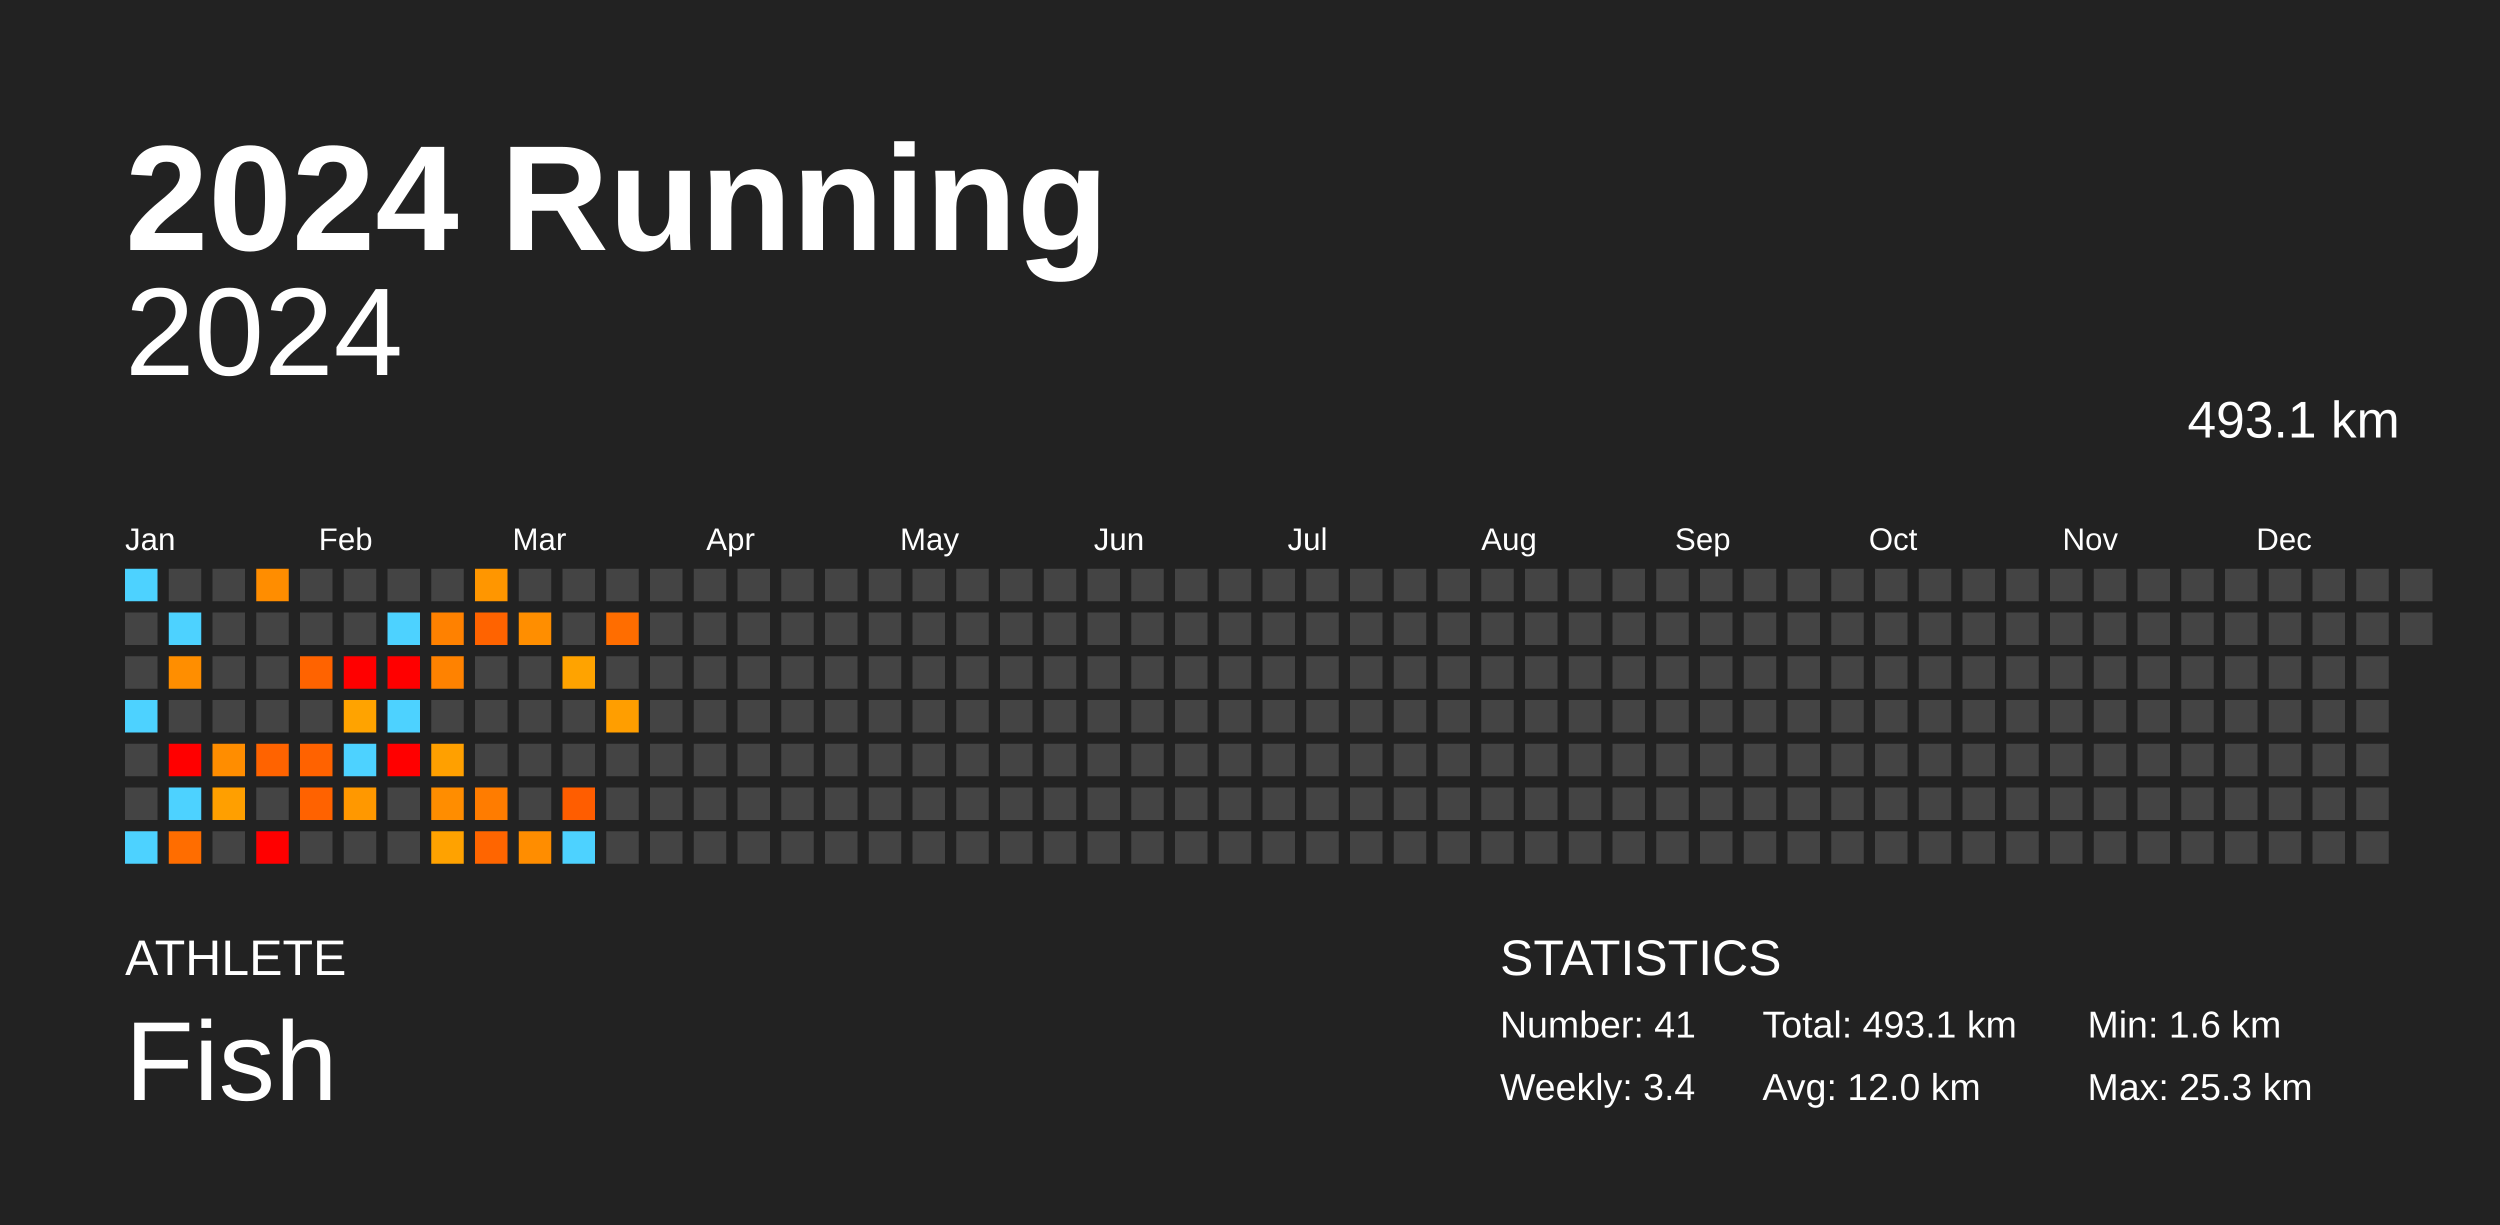
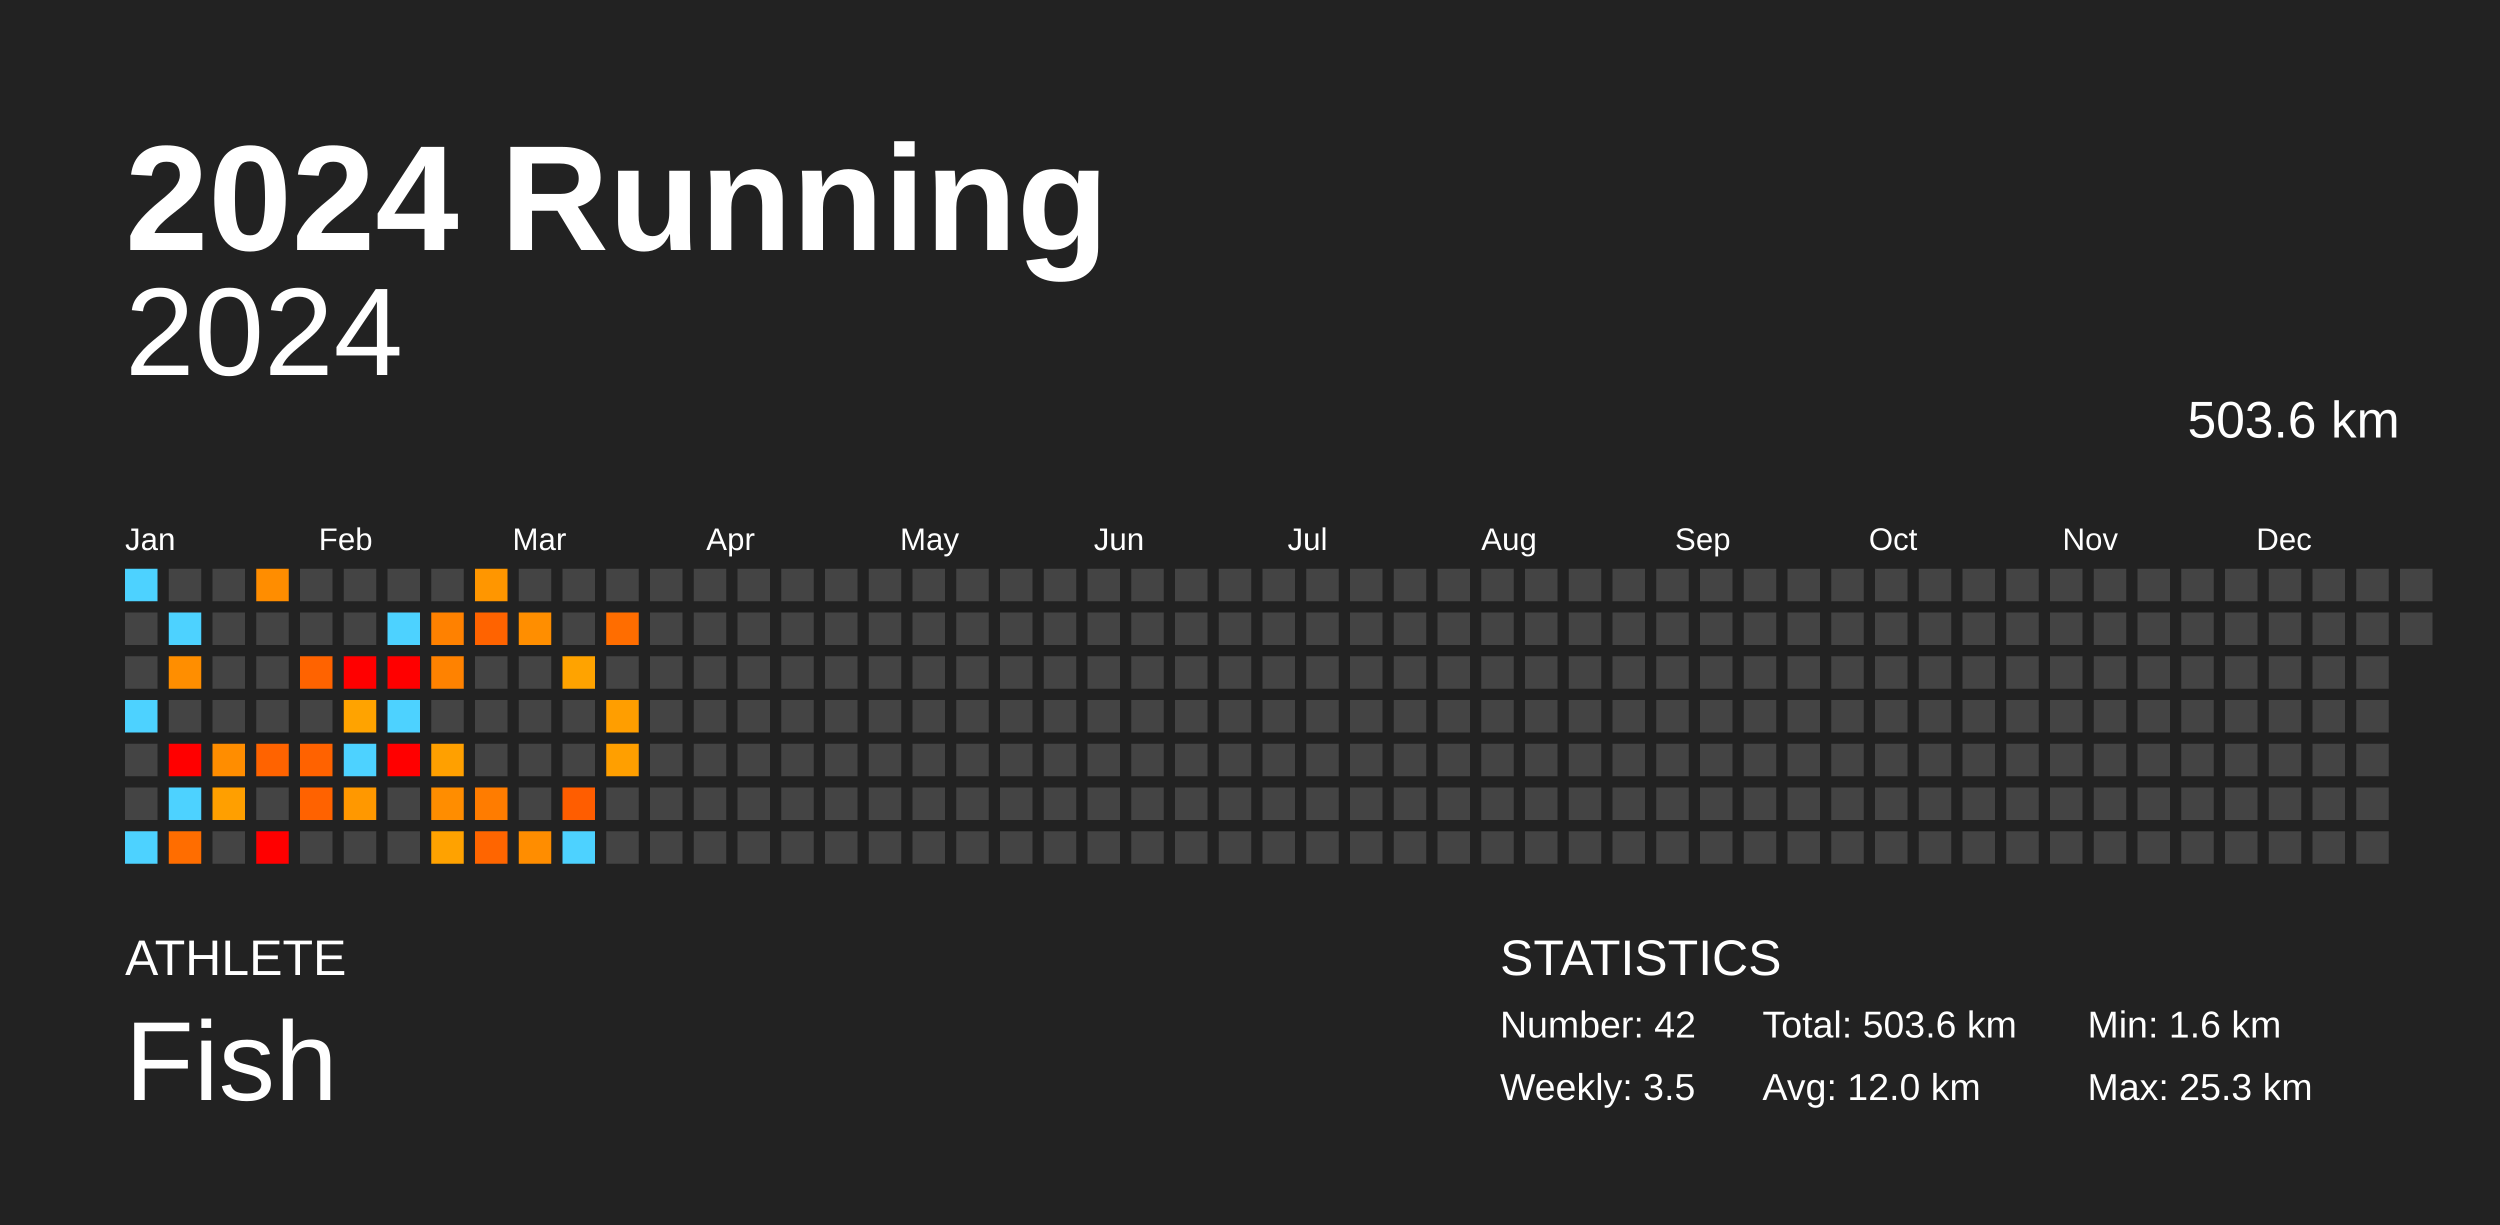
<svg xmlns="http://www.w3.org/2000/svg" baseProfile="full" height="98mm" version="1.1" viewBox="0,0,200,98" width="200mm">
  <defs />
  <rect fill="#222222" height="98" width="200" x="0" y="0" />
  <text fill="#FFFFFF" style="font-size:12px; font-family:Arial; font-weight:bold;" x="10" y="20">2024 Running</text>
  <text fill="#FFFFFF" style="font-size:4px; font-family:Arial" x="10" y="78">ATHLETE</text>
  <text fill="#FFFFFF" style="font-size:9px; font-family:Arial" x="10" y="88">Fish</text>
  <text fill="#FFFFFF" style="font-size:4px; font-family:Arial" x="120" y="78">STATISTICS</text>
-   <text fill="#FFFFFF" style="font-size:3px; font-family:Arial" x="120" y="83">Number: 41</text>
-   <text fill="#FFFFFF" style="font-size:3px; font-family:Arial" x="120" y="88">Weekly: 3.4</text>
-   <text fill="#FFFFFF" style="font-size:3px; font-family:Arial" x="141" y="83">Total: 493.1 km</text>
+   <text fill="#FFFFFF" style="font-size:3px; font-family:Arial" x="120" y="83">Number: 42</text>
+   <text fill="#FFFFFF" style="font-size:3px; font-family:Arial" x="120" y="88">Weekly: 3.5</text>
+   <text fill="#FFFFFF" style="font-size:3px; font-family:Arial" x="141" y="83">Total: 503.6 km</text>
  <text fill="#FFFFFF" style="font-size:3px; font-family:Arial" x="141" y="88">Avg: 12.0 km</text>
  <text fill="#FFFFFF" style="font-size:3px; font-family:Arial" x="167" y="83">Min: 1.6 km</text>
  <text fill="#FFFFFF" style="font-size:3px; font-family:Arial" x="167" y="88">Max: 25.3 km</text>
  <text alignment-baseline="hanging" fill="#FFFFFF" style="font-size:10.0px; font-family:Arial;" x="10" y="30">2024</text>
-   <text alignment-baseline="hanging" fill="#FFFFFF" style="font-size:4.125px; font-family:Arial;" x="175" y="35">493.1 km</text>
+   <text alignment-baseline="hanging" fill="#FFFFFF" style="font-size:4.125px; font-family:Arial;" x="175" y="35">503.6 km</text>
  <text fill="#FFFFFF" style="font-size:2.5px; font-family:Arial" x="10.0" y="44">Jan</text>
  <text fill="#FFFFFF" style="font-size:2.5px; font-family:Arial" x="25.5" y="44">Feb</text>
  <text fill="#FFFFFF" style="font-size:2.5px; font-family:Arial" x="41.0" y="44">Mar</text>
  <text fill="#FFFFFF" style="font-size:2.5px; font-family:Arial" x="56.5" y="44">Apr</text>
  <text fill="#FFFFFF" style="font-size:2.5px; font-family:Arial" x="72.0" y="44">May</text>
  <text fill="#FFFFFF" style="font-size:2.5px; font-family:Arial" x="87.5" y="44">Jun</text>
  <text fill="#FFFFFF" style="font-size:2.5px; font-family:Arial" x="103.0" y="44">Jul</text>
  <text fill="#FFFFFF" style="font-size:2.5px; font-family:Arial" x="118.5" y="44">Aug</text>
  <text fill="#FFFFFF" style="font-size:2.5px; font-family:Arial" x="134.0" y="44">Sep</text>
  <text fill="#FFFFFF" style="font-size:2.5px; font-family:Arial" x="149.5" y="44">Oct</text>
  <text fill="#FFFFFF" style="font-size:2.5px; font-family:Arial" x="165.0" y="44">Nov</text>
  <text fill="#FFFFFF" style="font-size:2.5px; font-family:Arial" x="180.5" y="44">Dec</text>
  <rect fill="#4dd2ff" height="2.6" width="2.6" x="10.0" y="45.5" />
  <rect fill="#444444" height="2.6" width="2.6" x="10.0" y="49.0" />
  <rect fill="#444444" height="2.6" width="2.6" x="10.0" y="52.5" />
  <rect fill="#4dd2ff" height="2.6" width="2.6" x="10.0" y="56.0" />
  <rect fill="#444444" height="2.6" width="2.6" x="10.0" y="59.5" />
  <rect fill="#444444" height="2.6" width="2.6" x="10.0" y="63.0" />
  <rect fill="#4dd2ff" height="2.6" width="2.6" x="10.0" y="66.5" />
  <rect fill="#444444" height="2.6" width="2.6" x="13.5" y="45.5" />
  <rect fill="#4dd2ff" height="2.6" width="2.6" x="13.5" y="49.0" />
  <rect fill="#ff8e00" height="2.6" width="2.6" x="13.5" y="52.5" />
  <rect fill="#444444" height="2.6" width="2.6" x="13.5" y="56.0" />
  <rect fill="red" height="2.6" width="2.6" x="13.5" y="59.5" />
  <rect fill="#4dd2ff" height="2.6" width="2.6" x="13.5" y="63.0" />
  <rect fill="#ff6d00" height="2.6" width="2.6" x="13.5" y="66.5" />
  <rect fill="#444444" height="2.6" width="2.6" x="17.0" y="45.5" />
  <rect fill="#444444" height="2.6" width="2.6" x="17.0" y="49.0" />
  <rect fill="#444444" height="2.6" width="2.6" x="17.0" y="52.5" />
  <rect fill="#444444" height="2.6" width="2.6" x="17.0" y="56.0" />
  <rect fill="#ff8d00" height="2.6" width="2.6" x="17.0" y="59.5" />
  <rect fill="#ff9f00" height="2.6" width="2.6" x="17.0" y="63.0" />
  <rect fill="#444444" height="2.6" width="2.6" x="17.0" y="66.5" />
  <rect fill="#ff8d00" height="2.6" width="2.6" x="20.5" y="45.5" />
  <rect fill="#444444" height="2.6" width="2.6" x="20.5" y="49.0" />
  <rect fill="#444444" height="2.6" width="2.6" x="20.5" y="52.5" />
  <rect fill="#444444" height="2.6" width="2.6" x="20.5" y="56.0" />
  <rect fill="#ff6300" height="2.6" width="2.6" x="20.5" y="59.5" />
  <rect fill="#444444" height="2.6" width="2.6" x="20.5" y="63.0" />
  <rect fill="red" height="2.6" width="2.6" x="20.5" y="66.5" />
  <rect fill="#444444" height="2.6" width="2.6" x="24.0" y="45.5" />
  <rect fill="#444444" height="2.6" width="2.6" x="24.0" y="49.0" />
  <rect fill="#ff6300" height="2.6" width="2.6" x="24.0" y="52.5" />
  <rect fill="#444444" height="2.6" width="2.6" x="24.0" y="56.0" />
  <rect fill="#ff6200" height="2.6" width="2.6" x="24.0" y="59.5" />
  <rect fill="#ff6200" height="2.6" width="2.6" x="24.0" y="63.0" />
  <rect fill="#444444" height="2.6" width="2.6" x="24.0" y="66.5" />
  <rect fill="#444444" height="2.6" width="2.6" x="27.5" y="45.5" />
  <rect fill="#444444" height="2.6" width="2.6" x="27.5" y="49.0" />
  <rect fill="red" height="2.6" width="2.6" x="27.5" y="52.5" />
  <rect fill="#ffa300" height="2.6" width="2.6" x="27.5" y="56.0" />
  <rect fill="#4dd2ff" height="2.6" width="2.6" x="27.5" y="59.5" />
  <rect fill="#ff9800" height="2.6" width="2.6" x="27.5" y="63.0" />
  <rect fill="#444444" height="2.6" width="2.6" x="27.5" y="66.5" />
  <rect fill="#444444" height="2.6" width="2.6" x="31.0" y="45.5" />
  <rect fill="#4dd2ff" height="2.6" width="2.6" x="31.0" y="49.0" />
  <rect fill="red" height="2.6" width="2.6" x="31.0" y="52.5" />
  <rect fill="#4dd2ff" height="2.6" width="2.6" x="31.0" y="56.0" />
  <rect fill="red" height="2.6" width="2.6" x="31.0" y="59.5" />
  <rect fill="#444444" height="2.6" width="2.6" x="31.0" y="63.0" />
  <rect fill="#444444" height="2.6" width="2.6" x="31.0" y="66.5" />
  <rect fill="#444444" height="2.6" width="2.6" x="34.5" y="45.5" />
  <rect fill="#ff8100" height="2.6" width="2.6" x="34.5" y="49.0" />
  <rect fill="#ff8200" height="2.6" width="2.6" x="34.5" y="52.5" />
  <rect fill="#444444" height="2.6" width="2.6" x="34.5" y="56.0" />
  <rect fill="#ffa000" height="2.6" width="2.6" x="34.5" y="59.5" />
  <rect fill="#ff8d00" height="2.6" width="2.6" x="34.5" y="63.0" />
  <rect fill="#ffa200" height="2.6" width="2.6" x="34.5" y="66.5" />
  <rect fill="#ff9600" height="2.6" width="2.6" x="38.0" y="45.5" />
  <rect fill="#ff6300" height="2.6" width="2.6" x="38.0" y="49.0" />
  <rect fill="#444444" height="2.6" width="2.6" x="38.0" y="52.5" />
  <rect fill="#444444" height="2.6" width="2.6" x="38.0" y="56.0" />
  <rect fill="#444444" height="2.6" width="2.6" x="38.0" y="59.5" />
  <rect fill="#ff7c00" height="2.6" width="2.6" x="38.0" y="63.0" />
  <rect fill="#ff6500" height="2.6" width="2.6" x="38.0" y="66.5" />
  <rect fill="#444444" height="2.6" width="2.6" x="41.5" y="45.5" />
  <rect fill="#ff8e00" height="2.6" width="2.6" x="41.5" y="49.0" />
  <rect fill="#444444" height="2.6" width="2.6" x="41.5" y="52.5" />
  <rect fill="#444444" height="2.6" width="2.6" x="41.5" y="56.0" />
  <rect fill="#444444" height="2.6" width="2.6" x="41.5" y="59.5" />
  <rect fill="#444444" height="2.6" width="2.6" x="41.5" y="63.0" />
  <rect fill="#ff8d00" height="2.6" width="2.6" x="41.5" y="66.5" />
  <rect fill="#444444" height="2.6" width="2.6" x="45.0" y="45.5" />
  <rect fill="#444444" height="2.6" width="2.6" x="45.0" y="49.0" />
  <rect fill="#ffa300" height="2.6" width="2.6" x="45.0" y="52.5" />
  <rect fill="#444444" height="2.6" width="2.6" x="45.0" y="56.0" />
  <rect fill="#444444" height="2.6" width="2.6" x="45.0" y="59.5" />
  <rect fill="#ff5d00" height="2.6" width="2.6" x="45.0" y="63.0" />
  <rect fill="#4dd2ff" height="2.6" width="2.6" x="45.0" y="66.5" />
  <rect fill="#444444" height="2.6" width="2.6" x="48.5" y="45.5" />
  <rect fill="#ff6d00" height="2.6" width="2.6" x="48.5" y="49.0" />
  <rect fill="#444444" height="2.6" width="2.6" x="48.5" y="52.5" />
  <rect fill="#ff9e00" height="2.6" width="2.6" x="48.5" y="56.0" />
-   <rect fill="#444444" height="2.6" width="2.6" x="48.5" y="59.5" />
+   <rect fill="#ff9f00" height="2.6" width="2.6" x="48.5" y="59.5" />
  <rect fill="#444444" height="2.6" width="2.6" x="48.5" y="63.0" />
  <rect fill="#444444" height="2.6" width="2.6" x="48.5" y="66.5" />
  <rect fill="#444444" height="2.6" width="2.6" x="52.0" y="45.5" />
  <rect fill="#444444" height="2.6" width="2.6" x="52.0" y="49.0" />
  <rect fill="#444444" height="2.6" width="2.6" x="52.0" y="52.5" />
  <rect fill="#444444" height="2.6" width="2.6" x="52.0" y="56.0" />
  <rect fill="#444444" height="2.6" width="2.6" x="52.0" y="59.5" />
  <rect fill="#444444" height="2.6" width="2.6" x="52.0" y="63.0" />
  <rect fill="#444444" height="2.6" width="2.6" x="52.0" y="66.5" />
  <rect fill="#444444" height="2.6" width="2.6" x="55.5" y="45.5" />
  <rect fill="#444444" height="2.6" width="2.6" x="55.5" y="49.0" />
  <rect fill="#444444" height="2.6" width="2.6" x="55.5" y="52.5" />
  <rect fill="#444444" height="2.6" width="2.6" x="55.5" y="56.0" />
  <rect fill="#444444" height="2.6" width="2.6" x="55.5" y="59.5" />
  <rect fill="#444444" height="2.6" width="2.6" x="55.5" y="63.0" />
  <rect fill="#444444" height="2.6" width="2.6" x="55.5" y="66.5" />
  <rect fill="#444444" height="2.6" width="2.6" x="59.0" y="45.5" />
  <rect fill="#444444" height="2.6" width="2.6" x="59.0" y="49.0" />
  <rect fill="#444444" height="2.6" width="2.6" x="59.0" y="52.5" />
  <rect fill="#444444" height="2.6" width="2.6" x="59.0" y="56.0" />
  <rect fill="#444444" height="2.6" width="2.6" x="59.0" y="59.5" />
  <rect fill="#444444" height="2.6" width="2.6" x="59.0" y="63.0" />
  <rect fill="#444444" height="2.6" width="2.6" x="59.0" y="66.5" />
  <rect fill="#444444" height="2.6" width="2.6" x="62.5" y="45.5" />
  <rect fill="#444444" height="2.6" width="2.6" x="62.5" y="49.0" />
  <rect fill="#444444" height="2.6" width="2.6" x="62.5" y="52.5" />
  <rect fill="#444444" height="2.6" width="2.6" x="62.5" y="56.0" />
  <rect fill="#444444" height="2.6" width="2.6" x="62.5" y="59.5" />
  <rect fill="#444444" height="2.6" width="2.6" x="62.5" y="63.0" />
  <rect fill="#444444" height="2.6" width="2.6" x="62.5" y="66.5" />
  <rect fill="#444444" height="2.6" width="2.6" x="66.0" y="45.5" />
  <rect fill="#444444" height="2.6" width="2.6" x="66.0" y="49.0" />
  <rect fill="#444444" height="2.6" width="2.6" x="66.0" y="52.5" />
  <rect fill="#444444" height="2.6" width="2.6" x="66.0" y="56.0" />
  <rect fill="#444444" height="2.6" width="2.6" x="66.0" y="59.5" />
  <rect fill="#444444" height="2.6" width="2.6" x="66.0" y="63.0" />
  <rect fill="#444444" height="2.6" width="2.6" x="66.0" y="66.5" />
  <rect fill="#444444" height="2.6" width="2.6" x="69.5" y="45.5" />
  <rect fill="#444444" height="2.6" width="2.6" x="69.5" y="49.0" />
  <rect fill="#444444" height="2.6" width="2.6" x="69.5" y="52.5" />
  <rect fill="#444444" height="2.6" width="2.6" x="69.5" y="56.0" />
  <rect fill="#444444" height="2.6" width="2.6" x="69.5" y="59.5" />
  <rect fill="#444444" height="2.6" width="2.6" x="69.5" y="63.0" />
  <rect fill="#444444" height="2.6" width="2.6" x="69.5" y="66.5" />
  <rect fill="#444444" height="2.6" width="2.6" x="73.0" y="45.5" />
  <rect fill="#444444" height="2.6" width="2.6" x="73.0" y="49.0" />
  <rect fill="#444444" height="2.6" width="2.6" x="73.0" y="52.5" />
  <rect fill="#444444" height="2.6" width="2.6" x="73.0" y="56.0" />
  <rect fill="#444444" height="2.6" width="2.6" x="73.0" y="59.5" />
  <rect fill="#444444" height="2.6" width="2.6" x="73.0" y="63.0" />
  <rect fill="#444444" height="2.6" width="2.6" x="73.0" y="66.5" />
  <rect fill="#444444" height="2.6" width="2.6" x="76.5" y="45.5" />
  <rect fill="#444444" height="2.6" width="2.6" x="76.5" y="49.0" />
  <rect fill="#444444" height="2.6" width="2.6" x="76.5" y="52.5" />
  <rect fill="#444444" height="2.6" width="2.6" x="76.5" y="56.0" />
  <rect fill="#444444" height="2.6" width="2.6" x="76.5" y="59.5" />
  <rect fill="#444444" height="2.6" width="2.6" x="76.5" y="63.0" />
  <rect fill="#444444" height="2.6" width="2.6" x="76.5" y="66.5" />
  <rect fill="#444444" height="2.6" width="2.6" x="80.0" y="45.5" />
  <rect fill="#444444" height="2.6" width="2.6" x="80.0" y="49.0" />
  <rect fill="#444444" height="2.6" width="2.6" x="80.0" y="52.5" />
  <rect fill="#444444" height="2.6" width="2.6" x="80.0" y="56.0" />
  <rect fill="#444444" height="2.6" width="2.6" x="80.0" y="59.5" />
  <rect fill="#444444" height="2.6" width="2.6" x="80.0" y="63.0" />
  <rect fill="#444444" height="2.6" width="2.6" x="80.0" y="66.5" />
  <rect fill="#444444" height="2.6" width="2.6" x="83.5" y="45.5" />
  <rect fill="#444444" height="2.6" width="2.6" x="83.5" y="49.0" />
  <rect fill="#444444" height="2.6" width="2.6" x="83.5" y="52.5" />
  <rect fill="#444444" height="2.6" width="2.6" x="83.5" y="56.0" />
  <rect fill="#444444" height="2.6" width="2.6" x="83.5" y="59.5" />
  <rect fill="#444444" height="2.6" width="2.6" x="83.5" y="63.0" />
  <rect fill="#444444" height="2.6" width="2.6" x="83.5" y="66.5" />
  <rect fill="#444444" height="2.6" width="2.6" x="87.0" y="45.5" />
  <rect fill="#444444" height="2.6" width="2.6" x="87.0" y="49.0" />
  <rect fill="#444444" height="2.6" width="2.6" x="87.0" y="52.5" />
  <rect fill="#444444" height="2.6" width="2.6" x="87.0" y="56.0" />
  <rect fill="#444444" height="2.6" width="2.6" x="87.0" y="59.5" />
  <rect fill="#444444" height="2.6" width="2.6" x="87.0" y="63.0" />
  <rect fill="#444444" height="2.6" width="2.6" x="87.0" y="66.5" />
  <rect fill="#444444" height="2.6" width="2.6" x="90.5" y="45.5" />
  <rect fill="#444444" height="2.6" width="2.6" x="90.5" y="49.0" />
  <rect fill="#444444" height="2.6" width="2.6" x="90.5" y="52.5" />
  <rect fill="#444444" height="2.6" width="2.6" x="90.5" y="56.0" />
  <rect fill="#444444" height="2.6" width="2.6" x="90.5" y="59.5" />
  <rect fill="#444444" height="2.6" width="2.6" x="90.5" y="63.0" />
  <rect fill="#444444" height="2.6" width="2.6" x="90.5" y="66.5" />
  <rect fill="#444444" height="2.6" width="2.6" x="94.0" y="45.5" />
  <rect fill="#444444" height="2.6" width="2.6" x="94.0" y="49.0" />
  <rect fill="#444444" height="2.6" width="2.6" x="94.0" y="52.5" />
  <rect fill="#444444" height="2.6" width="2.6" x="94.0" y="56.0" />
  <rect fill="#444444" height="2.6" width="2.6" x="94.0" y="59.5" />
  <rect fill="#444444" height="2.6" width="2.6" x="94.0" y="63.0" />
  <rect fill="#444444" height="2.6" width="2.6" x="94.0" y="66.5" />
  <rect fill="#444444" height="2.6" width="2.6" x="97.5" y="45.5" />
  <rect fill="#444444" height="2.6" width="2.6" x="97.5" y="49.0" />
  <rect fill="#444444" height="2.6" width="2.6" x="97.5" y="52.5" />
  <rect fill="#444444" height="2.6" width="2.6" x="97.5" y="56.0" />
  <rect fill="#444444" height="2.6" width="2.6" x="97.5" y="59.5" />
  <rect fill="#444444" height="2.6" width="2.6" x="97.5" y="63.0" />
  <rect fill="#444444" height="2.6" width="2.6" x="97.5" y="66.5" />
  <rect fill="#444444" height="2.6" width="2.6" x="101.0" y="45.5" />
  <rect fill="#444444" height="2.6" width="2.6" x="101.0" y="49.0" />
  <rect fill="#444444" height="2.6" width="2.6" x="101.0" y="52.5" />
  <rect fill="#444444" height="2.6" width="2.6" x="101.0" y="56.0" />
  <rect fill="#444444" height="2.6" width="2.6" x="101.0" y="59.5" />
  <rect fill="#444444" height="2.6" width="2.6" x="101.0" y="63.0" />
  <rect fill="#444444" height="2.6" width="2.6" x="101.0" y="66.5" />
  <rect fill="#444444" height="2.6" width="2.6" x="104.5" y="45.5" />
  <rect fill="#444444" height="2.6" width="2.6" x="104.5" y="49.0" />
  <rect fill="#444444" height="2.6" width="2.6" x="104.5" y="52.5" />
  <rect fill="#444444" height="2.6" width="2.6" x="104.5" y="56.0" />
  <rect fill="#444444" height="2.6" width="2.6" x="104.5" y="59.5" />
  <rect fill="#444444" height="2.6" width="2.6" x="104.5" y="63.0" />
  <rect fill="#444444" height="2.6" width="2.6" x="104.5" y="66.5" />
  <rect fill="#444444" height="2.6" width="2.6" x="108.0" y="45.5" />
  <rect fill="#444444" height="2.6" width="2.6" x="108.0" y="49.0" />
  <rect fill="#444444" height="2.6" width="2.6" x="108.0" y="52.5" />
  <rect fill="#444444" height="2.6" width="2.6" x="108.0" y="56.0" />
  <rect fill="#444444" height="2.6" width="2.6" x="108.0" y="59.5" />
  <rect fill="#444444" height="2.6" width="2.6" x="108.0" y="63.0" />
  <rect fill="#444444" height="2.6" width="2.6" x="108.0" y="66.5" />
  <rect fill="#444444" height="2.6" width="2.6" x="111.5" y="45.5" />
  <rect fill="#444444" height="2.6" width="2.6" x="111.5" y="49.0" />
  <rect fill="#444444" height="2.6" width="2.6" x="111.5" y="52.5" />
  <rect fill="#444444" height="2.6" width="2.6" x="111.5" y="56.0" />
  <rect fill="#444444" height="2.6" width="2.6" x="111.5" y="59.5" />
  <rect fill="#444444" height="2.6" width="2.6" x="111.5" y="63.0" />
  <rect fill="#444444" height="2.6" width="2.6" x="111.5" y="66.5" />
  <rect fill="#444444" height="2.6" width="2.6" x="115.0" y="45.5" />
  <rect fill="#444444" height="2.6" width="2.6" x="115.0" y="49.0" />
  <rect fill="#444444" height="2.6" width="2.6" x="115.0" y="52.5" />
  <rect fill="#444444" height="2.6" width="2.6" x="115.0" y="56.0" />
  <rect fill="#444444" height="2.6" width="2.6" x="115.0" y="59.5" />
  <rect fill="#444444" height="2.6" width="2.6" x="115.0" y="63.0" />
  <rect fill="#444444" height="2.6" width="2.6" x="115.0" y="66.5" />
  <rect fill="#444444" height="2.6" width="2.6" x="118.5" y="45.5" />
  <rect fill="#444444" height="2.6" width="2.6" x="118.5" y="49.0" />
  <rect fill="#444444" height="2.6" width="2.6" x="118.5" y="52.5" />
  <rect fill="#444444" height="2.6" width="2.6" x="118.5" y="56.0" />
  <rect fill="#444444" height="2.6" width="2.6" x="118.5" y="59.5" />
  <rect fill="#444444" height="2.6" width="2.6" x="118.5" y="63.0" />
  <rect fill="#444444" height="2.6" width="2.6" x="118.5" y="66.5" />
  <rect fill="#444444" height="2.6" width="2.6" x="122.0" y="45.5" />
  <rect fill="#444444" height="2.6" width="2.6" x="122.0" y="49.0" />
  <rect fill="#444444" height="2.6" width="2.6" x="122.0" y="52.5" />
  <rect fill="#444444" height="2.6" width="2.6" x="122.0" y="56.0" />
  <rect fill="#444444" height="2.6" width="2.6" x="122.0" y="59.5" />
  <rect fill="#444444" height="2.6" width="2.6" x="122.0" y="63.0" />
  <rect fill="#444444" height="2.6" width="2.6" x="122.0" y="66.5" />
  <rect fill="#444444" height="2.6" width="2.6" x="125.5" y="45.5" />
  <rect fill="#444444" height="2.6" width="2.6" x="125.5" y="49.0" />
  <rect fill="#444444" height="2.6" width="2.6" x="125.5" y="52.5" />
  <rect fill="#444444" height="2.6" width="2.6" x="125.5" y="56.0" />
  <rect fill="#444444" height="2.6" width="2.6" x="125.5" y="59.5" />
  <rect fill="#444444" height="2.6" width="2.6" x="125.5" y="63.0" />
  <rect fill="#444444" height="2.6" width="2.6" x="125.5" y="66.5" />
  <rect fill="#444444" height="2.6" width="2.6" x="129.0" y="45.5" />
  <rect fill="#444444" height="2.6" width="2.6" x="129.0" y="49.0" />
  <rect fill="#444444" height="2.6" width="2.6" x="129.0" y="52.5" />
  <rect fill="#444444" height="2.6" width="2.6" x="129.0" y="56.0" />
  <rect fill="#444444" height="2.6" width="2.6" x="129.0" y="59.5" />
  <rect fill="#444444" height="2.6" width="2.6" x="129.0" y="63.0" />
  <rect fill="#444444" height="2.6" width="2.6" x="129.0" y="66.5" />
  <rect fill="#444444" height="2.6" width="2.6" x="132.5" y="45.5" />
  <rect fill="#444444" height="2.6" width="2.6" x="132.5" y="49.0" />
  <rect fill="#444444" height="2.6" width="2.6" x="132.5" y="52.5" />
  <rect fill="#444444" height="2.6" width="2.6" x="132.5" y="56.0" />
  <rect fill="#444444" height="2.6" width="2.6" x="132.5" y="59.5" />
  <rect fill="#444444" height="2.6" width="2.6" x="132.5" y="63.0" />
  <rect fill="#444444" height="2.6" width="2.6" x="132.5" y="66.5" />
  <rect fill="#444444" height="2.6" width="2.6" x="136.0" y="45.5" />
  <rect fill="#444444" height="2.6" width="2.6" x="136.0" y="49.0" />
  <rect fill="#444444" height="2.6" width="2.6" x="136.0" y="52.5" />
  <rect fill="#444444" height="2.6" width="2.6" x="136.0" y="56.0" />
  <rect fill="#444444" height="2.6" width="2.6" x="136.0" y="59.5" />
  <rect fill="#444444" height="2.6" width="2.6" x="136.0" y="63.0" />
  <rect fill="#444444" height="2.6" width="2.6" x="136.0" y="66.5" />
  <rect fill="#444444" height="2.6" width="2.6" x="139.5" y="45.5" />
  <rect fill="#444444" height="2.6" width="2.6" x="139.5" y="49.0" />
  <rect fill="#444444" height="2.6" width="2.6" x="139.5" y="52.5" />
  <rect fill="#444444" height="2.6" width="2.6" x="139.5" y="56.0" />
  <rect fill="#444444" height="2.6" width="2.6" x="139.5" y="59.5" />
  <rect fill="#444444" height="2.6" width="2.6" x="139.5" y="63.0" />
  <rect fill="#444444" height="2.6" width="2.6" x="139.5" y="66.5" />
  <rect fill="#444444" height="2.6" width="2.6" x="143.0" y="45.5" />
  <rect fill="#444444" height="2.6" width="2.6" x="143.0" y="49.0" />
  <rect fill="#444444" height="2.6" width="2.6" x="143.0" y="52.5" />
  <rect fill="#444444" height="2.6" width="2.6" x="143.0" y="56.0" />
  <rect fill="#444444" height="2.6" width="2.6" x="143.0" y="59.5" />
  <rect fill="#444444" height="2.6" width="2.6" x="143.0" y="63.0" />
  <rect fill="#444444" height="2.6" width="2.6" x="143.0" y="66.5" />
  <rect fill="#444444" height="2.6" width="2.6" x="146.5" y="45.5" />
  <rect fill="#444444" height="2.6" width="2.6" x="146.5" y="49.0" />
  <rect fill="#444444" height="2.6" width="2.6" x="146.5" y="52.5" />
  <rect fill="#444444" height="2.6" width="2.6" x="146.5" y="56.0" />
  <rect fill="#444444" height="2.6" width="2.6" x="146.5" y="59.5" />
  <rect fill="#444444" height="2.6" width="2.6" x="146.5" y="63.0" />
  <rect fill="#444444" height="2.6" width="2.6" x="146.5" y="66.5" />
  <rect fill="#444444" height="2.6" width="2.6" x="150.0" y="45.5" />
  <rect fill="#444444" height="2.6" width="2.6" x="150.0" y="49.0" />
  <rect fill="#444444" height="2.6" width="2.6" x="150.0" y="52.5" />
  <rect fill="#444444" height="2.6" width="2.6" x="150.0" y="56.0" />
  <rect fill="#444444" height="2.6" width="2.6" x="150.0" y="59.5" />
  <rect fill="#444444" height="2.6" width="2.6" x="150.0" y="63.0" />
  <rect fill="#444444" height="2.6" width="2.6" x="150.0" y="66.5" />
  <rect fill="#444444" height="2.6" width="2.6" x="153.5" y="45.5" />
  <rect fill="#444444" height="2.6" width="2.6" x="153.5" y="49.0" />
  <rect fill="#444444" height="2.6" width="2.6" x="153.5" y="52.5" />
  <rect fill="#444444" height="2.6" width="2.6" x="153.5" y="56.0" />
  <rect fill="#444444" height="2.6" width="2.6" x="153.5" y="59.5" />
  <rect fill="#444444" height="2.6" width="2.6" x="153.5" y="63.0" />
  <rect fill="#444444" height="2.6" width="2.6" x="153.5" y="66.5" />
  <rect fill="#444444" height="2.6" width="2.6" x="157.0" y="45.5" />
  <rect fill="#444444" height="2.6" width="2.6" x="157.0" y="49.0" />
  <rect fill="#444444" height="2.6" width="2.6" x="157.0" y="52.5" />
  <rect fill="#444444" height="2.6" width="2.6" x="157.0" y="56.0" />
  <rect fill="#444444" height="2.6" width="2.6" x="157.0" y="59.5" />
  <rect fill="#444444" height="2.6" width="2.6" x="157.0" y="63.0" />
  <rect fill="#444444" height="2.6" width="2.6" x="157.0" y="66.5" />
  <rect fill="#444444" height="2.6" width="2.6" x="160.5" y="45.5" />
  <rect fill="#444444" height="2.6" width="2.6" x="160.5" y="49.0" />
  <rect fill="#444444" height="2.6" width="2.6" x="160.5" y="52.5" />
  <rect fill="#444444" height="2.6" width="2.6" x="160.5" y="56.0" />
  <rect fill="#444444" height="2.6" width="2.6" x="160.5" y="59.5" />
  <rect fill="#444444" height="2.6" width="2.6" x="160.5" y="63.0" />
  <rect fill="#444444" height="2.6" width="2.6" x="160.5" y="66.5" />
  <rect fill="#444444" height="2.6" width="2.6" x="164.0" y="45.5" />
  <rect fill="#444444" height="2.6" width="2.6" x="164.0" y="49.0" />
  <rect fill="#444444" height="2.6" width="2.6" x="164.0" y="52.5" />
  <rect fill="#444444" height="2.6" width="2.6" x="164.0" y="56.0" />
  <rect fill="#444444" height="2.6" width="2.6" x="164.0" y="59.5" />
  <rect fill="#444444" height="2.6" width="2.6" x="164.0" y="63.0" />
  <rect fill="#444444" height="2.6" width="2.6" x="164.0" y="66.5" />
  <rect fill="#444444" height="2.6" width="2.6" x="167.5" y="45.5" />
  <rect fill="#444444" height="2.6" width="2.6" x="167.5" y="49.0" />
  <rect fill="#444444" height="2.6" width="2.6" x="167.5" y="52.5" />
  <rect fill="#444444" height="2.6" width="2.6" x="167.5" y="56.0" />
  <rect fill="#444444" height="2.6" width="2.6" x="167.5" y="59.5" />
  <rect fill="#444444" height="2.6" width="2.6" x="167.5" y="63.0" />
  <rect fill="#444444" height="2.6" width="2.6" x="167.5" y="66.5" />
  <rect fill="#444444" height="2.6" width="2.6" x="171.0" y="45.5" />
  <rect fill="#444444" height="2.6" width="2.6" x="171.0" y="49.0" />
  <rect fill="#444444" height="2.6" width="2.6" x="171.0" y="52.5" />
  <rect fill="#444444" height="2.6" width="2.6" x="171.0" y="56.0" />
  <rect fill="#444444" height="2.6" width="2.6" x="171.0" y="59.5" />
  <rect fill="#444444" height="2.6" width="2.6" x="171.0" y="63.0" />
  <rect fill="#444444" height="2.6" width="2.6" x="171.0" y="66.5" />
  <rect fill="#444444" height="2.6" width="2.6" x="174.5" y="45.5" />
  <rect fill="#444444" height="2.6" width="2.6" x="174.5" y="49.0" />
  <rect fill="#444444" height="2.6" width="2.6" x="174.5" y="52.5" />
  <rect fill="#444444" height="2.6" width="2.6" x="174.5" y="56.0" />
  <rect fill="#444444" height="2.6" width="2.6" x="174.5" y="59.5" />
  <rect fill="#444444" height="2.6" width="2.6" x="174.5" y="63.0" />
  <rect fill="#444444" height="2.6" width="2.6" x="174.5" y="66.5" />
  <rect fill="#444444" height="2.6" width="2.6" x="178.0" y="45.5" />
  <rect fill="#444444" height="2.6" width="2.6" x="178.0" y="49.0" />
  <rect fill="#444444" height="2.6" width="2.6" x="178.0" y="52.5" />
  <rect fill="#444444" height="2.6" width="2.6" x="178.0" y="56.0" />
  <rect fill="#444444" height="2.6" width="2.6" x="178.0" y="59.5" />
  <rect fill="#444444" height="2.6" width="2.6" x="178.0" y="63.0" />
  <rect fill="#444444" height="2.6" width="2.6" x="178.0" y="66.5" />
  <rect fill="#444444" height="2.6" width="2.6" x="181.5" y="45.5" />
  <rect fill="#444444" height="2.6" width="2.6" x="181.5" y="49.0" />
  <rect fill="#444444" height="2.6" width="2.6" x="181.5" y="52.5" />
  <rect fill="#444444" height="2.6" width="2.6" x="181.5" y="56.0" />
  <rect fill="#444444" height="2.6" width="2.6" x="181.5" y="59.5" />
  <rect fill="#444444" height="2.6" width="2.6" x="181.5" y="63.0" />
  <rect fill="#444444" height="2.6" width="2.6" x="181.5" y="66.5" />
  <rect fill="#444444" height="2.6" width="2.6" x="185.0" y="45.5" />
  <rect fill="#444444" height="2.6" width="2.6" x="185.0" y="49.0" />
  <rect fill="#444444" height="2.6" width="2.6" x="185.0" y="52.5" />
  <rect fill="#444444" height="2.6" width="2.6" x="185.0" y="56.0" />
  <rect fill="#444444" height="2.6" width="2.6" x="185.0" y="59.5" />
  <rect fill="#444444" height="2.6" width="2.6" x="185.0" y="63.0" />
  <rect fill="#444444" height="2.6" width="2.6" x="185.0" y="66.5" />
  <rect fill="#444444" height="2.6" width="2.6" x="188.5" y="45.5" />
  <rect fill="#444444" height="2.6" width="2.6" x="188.5" y="49.0" />
  <rect fill="#444444" height="2.6" width="2.6" x="188.5" y="52.5" />
  <rect fill="#444444" height="2.6" width="2.6" x="188.5" y="56.0" />
  <rect fill="#444444" height="2.6" width="2.6" x="188.5" y="59.5" />
  <rect fill="#444444" height="2.6" width="2.6" x="188.5" y="63.0" />
  <rect fill="#444444" height="2.6" width="2.6" x="188.5" y="66.5" />
  <rect fill="#444444" height="2.6" width="2.6" x="192.0" y="45.5" />
  <rect fill="#444444" height="2.6" width="2.6" x="192.0" y="49.0" />
</svg>
